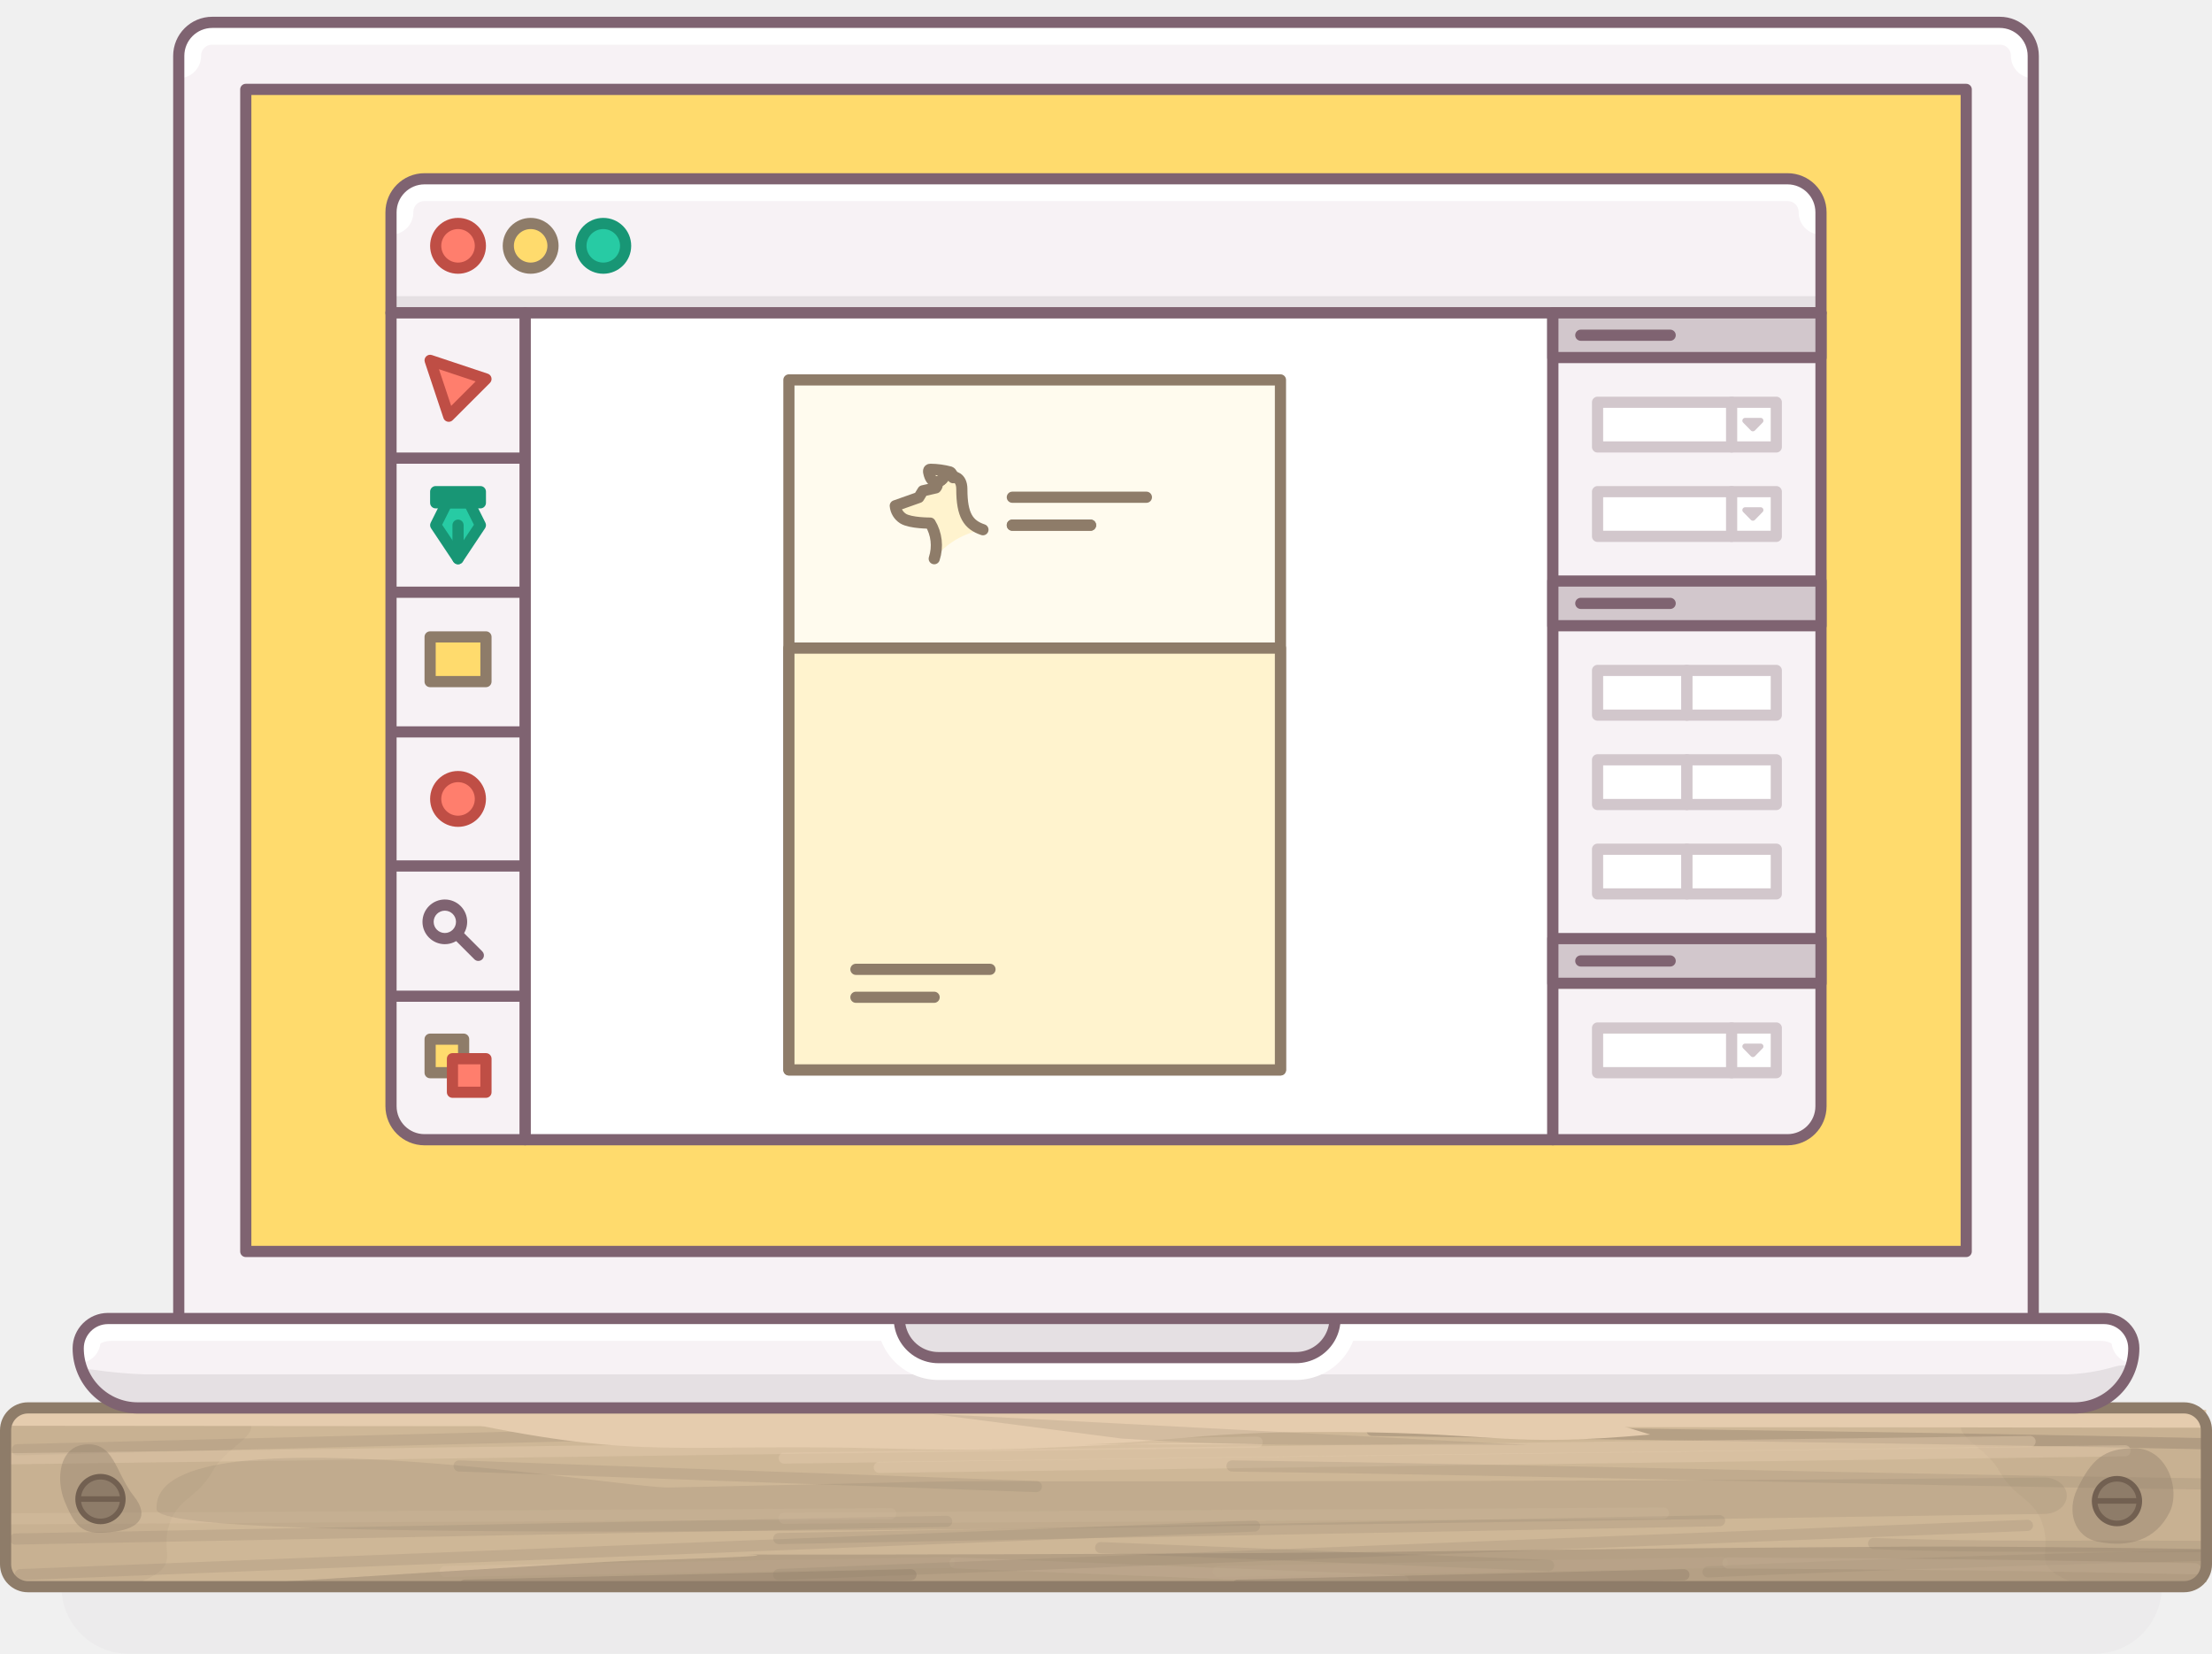
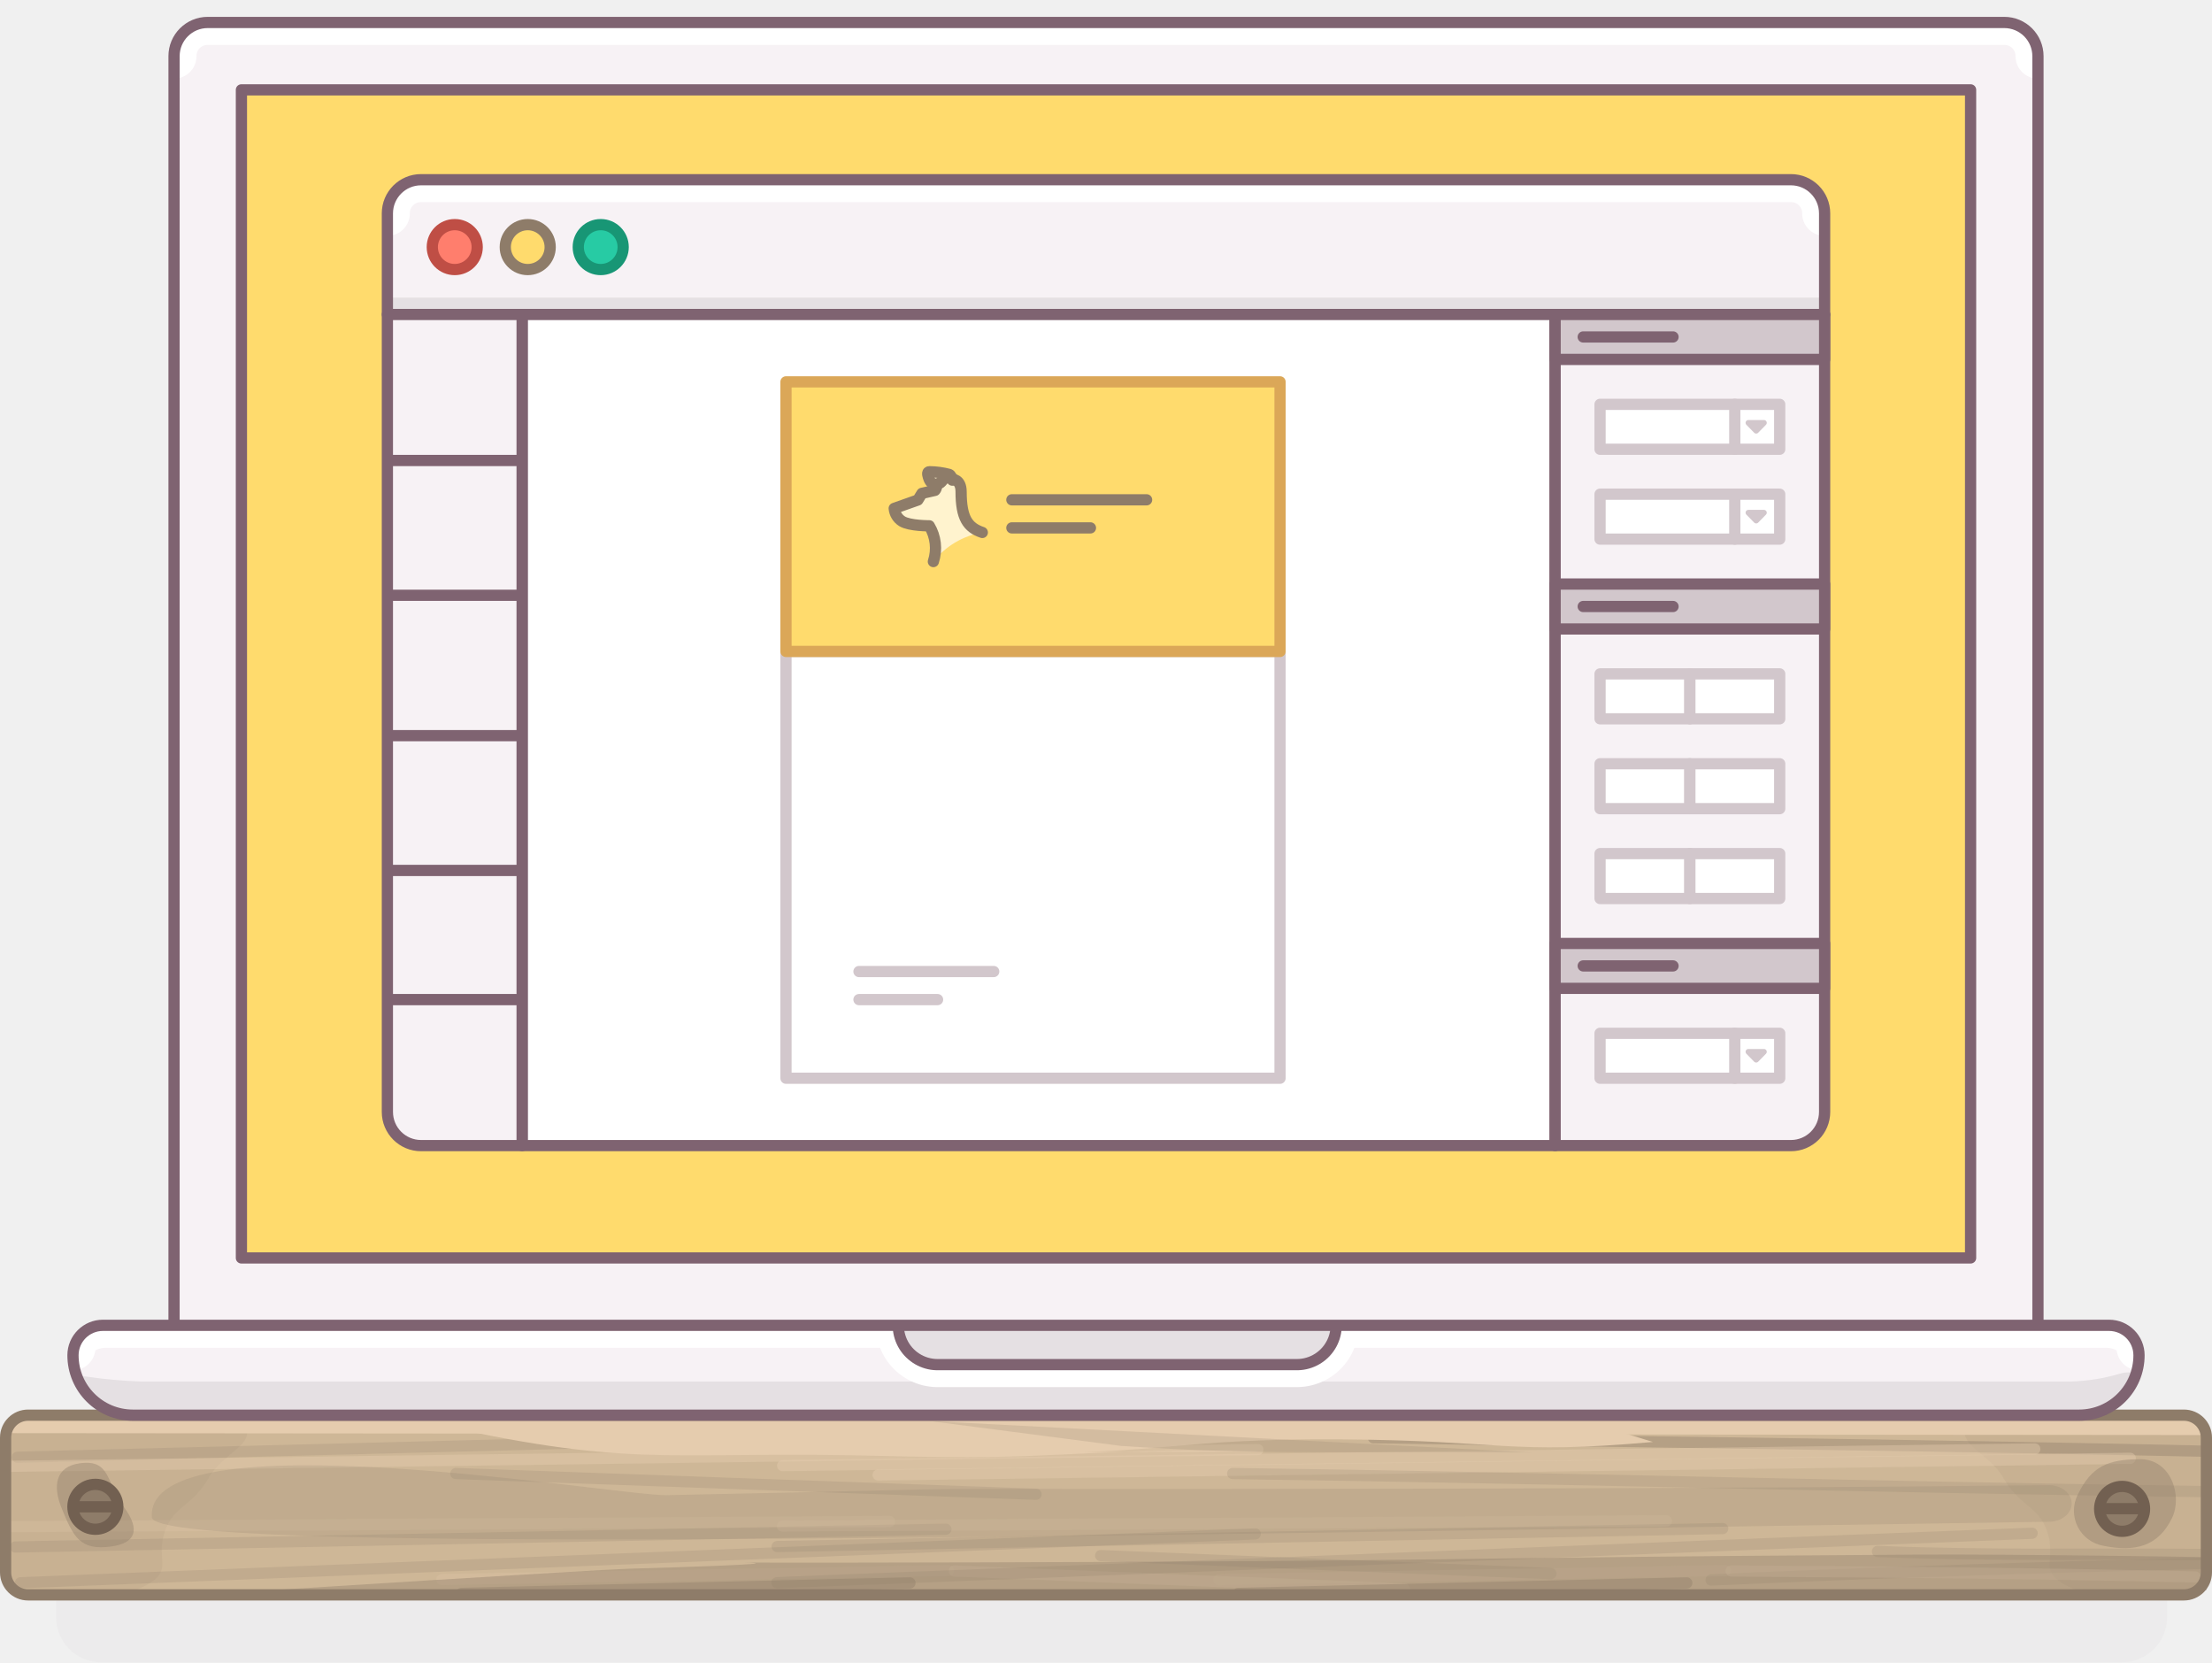
- <svg xmlns="http://www.w3.org/2000/svg" width="396" height="296" viewBox="0 0 396 296">
+ <svg xmlns="http://www.w3.org/2000/svg" width="394" height="296" viewBox="0 0 394 296">
  <defs>
    <style>
-       .a, .am, .r {
+       .a, .al, .r {
        fill: #f7f2f5;
      }

-       .a, .af, .ao, .u, .v, .y {
+       .a, .an, .u, .v, .y, .z {
        stroke: #7f6371;
      }

-       .a, .af, .ag, .ah, .ai, .ak, .am, .an, .ao, .ap, .d, .e, .f, .h, .q, .t, .u, .v, .x, .y {
+       .a, .aa, .ab, .ac, .ae, .al, .am, .an, .ao, .d, .e, .f, .h, .q, .t, .u, .v, .x, .y, .z {
        stroke-linecap: round;
        stroke-linejoin: round;
      }

-       .a, .af, .ag, .ai, .ak, .d, .e, .f, .h, .q, .u, .v, .y {
+       .a, .aa, .ac, .ae, .d, .e, .f, .h, .o, .p, .q, .u, .v, .y, .z {
        stroke-width: 2px;
      }

      .b {
        fill: #ecebec;
      }

      .c {
        fill: #ceb797;
      }

-       .an, .ao, .ap, .d, .e, .f, .h, .p, .q, .t, .u, .x {
+       .ae, .am, .an, .ao, .d, .e, .f, .h, .p, .q, .t, .u, .x {
        fill: none;
      }

-       .ai, .ak, .d, .e, .q {
+       .d, .e, .q {
        stroke: #8e7c69;
      }

      .d, .h, .j, .m {
        opacity: 0.2;
      }

      .e, .f, .l, .n {
        opacity: 0.4;
      }

      .f, .h {
        stroke: #e5ccae;
      }

      .g, .k, .l, .m, .o {
        fill: #8e7c69;
      }

      .g {
        opacity: 0.1;
      }

      .i {
        fill: #e5ccae;
      }

      .o, .p {
        stroke: #726051;
        stroke-miterlimit: 10;
      }

      .s {
        clip-path: url(#a);
      }

-       .an, .t {
+       .am, .t {
        stroke: #fff;
      }

      .t {
        stroke-width: 8px;
      }

-       .v, .z {
+       .ac, .ah, .v {
        fill: #ffdb6d;
      }

      .w {
        clip-path: url(#b);
      }

-       .am, .ap, .x {
+       .al, .ao, .x {
        stroke: #e5e0e3;
      }

      .x {
        stroke-width: 6px;
      }

-       .ag, .y {
+       .aa, .y {
        fill: #fff;
      }

-       .aa {
+       .ab, .z {
+         fill: #d2c7cc;
+       }
+ 
+       .aa, .ab, .ae {
+         stroke: #d2c7cc;
+       }
+ 
+       .ac {
+         stroke: #dba758;
+       }
+ 
+       .ad {
+         fill: #fff3ce;
+       }
+ 
+       .af {
        fill: #ff7e6d;
      }

-       .ab {
+       .ag {
        fill: #bf4e45;
      }

-       .ac {
-         fill: #7f6371;
-       }
- 
-       .ad {
+       .ai {
        fill: #27cba4;
      }

-       .ae {
+       .aj {
        fill: #189675;
      }

-       .af, .ah {
-         fill: #d2c7cc;
-       }
- 
-       .ag, .ah {
-         stroke: #d2c7cc;
-       }
- 
-       .ai {
-         fill: #fffbee;
-       }
- 
-       .aj, .ak {
-         fill: #fff3ce;
-       }
- 
-       .al {
+       .ak {
        clip-path: url(#c);
      }

-       .am, .ap {
+       .al, .ao {
        stroke-width: 12px;
      }

+       .am {
+         stroke-width: 22px;
+       }
+ 
      .an {
-         stroke-width: 22px;
-       }
- 
-       .ao {
        stroke-width: 16px;
      }
    </style>
    <clipPath id="a">
-       <rect class="a" x="32" y="4" width="332" height="240" rx="6" ry="6" />
+       <rect class="a" x="31" y="4" width="332" height="240" rx="6" ry="6" />
    </clipPath>
    <clipPath id="b">
-       <path class="a" d="M76,32H320a6,6,0,0,1,6,6V56a0,0,0,0,1,0,0H70a0,0,0,0,1,0,0V38A6,6,0,0,1,76,32Z" />
+       <path class="a" d="M75,32H319a6,6,0,0,1,6,6V56a0,0,0,0,1,0,0H69a0,0,0,0,1,0,0V38A6,6,0,0,1,75,32Z" />
    </clipPath>
    <clipPath id="c">
-       <path class="a" d="M19.333,236H376.667A5.333,5.333,0,0,1,382,241.333v0A10.667,10.667,0,0,1,371.333,252H24.667A10.667,10.667,0,0,1,14,241.333v0A5.333,5.333,0,0,1,19.333,236Z" />
+       <path class="a" d="M18.333,236H375.667A5.333,5.333,0,0,1,381,241.333v0A10.667,10.667,0,0,1,370.333,252H23.667A10.667,10.667,0,0,1,13,241.333v0A5.333,5.333,0,0,1,18.333,236Z" />
    </clipPath>
  </defs>
  <g>
-     <rect class="b" x="11" y="268" width="376" height="28" rx="12" ry="12" />
-     <g>
-       <path class="c" d="M394.898,280.025q.007-.12.005-.24c-.097-6.378-.197-12.755-.074-19.132.029-1.5.044-3.036.064-4.594A4.003,4.003,0,0,0,390.894,252H5a4,4,0,0,0-4,4v24a4,4,0,0,0,4,4H390.896a4.012,4.012,0,0,0,3.993-3.82Z" />
-       <line class="d" x1="3.102" y1="259.49" x2="222.581" y2="253.943" />
-       <line class="d" x1="2.731" y1="275.473" x2="169.476" y2="272.305" />
-       <line class="d" x1="3.65" y1="281.839" x2="224.586" y2="273.143" />
-       <path class="e" d="M245.623,256.021c50.125.779,98.189,1.278,148.374,2.379" />
-       <line class="f" x1="170.975" y1="279.746" x2="251.178" y2="282.946" />
-       <line class="d" x1="197.045" y1="277.01" x2="277.249" y2="280.21" />
-       <path class="d" d="M305.793,281.346C335.85,280,363.579,279.169,393.997,278.4" />
-       <line class="d" x1="82.195" y1="262.391" x2="185.534" y2="266.083" />
-       <path class="g" d="M23.47,283.833c9.449-3.523,5.299-4.962,6.639-10.276,1.371-5.435,5.035-5.04,8.031-10.346,2.996-5.305,10.765-6.509,4.459-11.211H5c-2.209,0-4,1.433-4,3.2v25.494c0,1.745,1.742,3.169,3.923,3.199C11.165,283.982,22.735,284.107,23.47,283.833Z" />
-       <path class="g" d="M372.53,283.833c-9.449-3.523-5.299-4.962-6.639-10.276-1.371-5.435-5.035-5.04-8.031-10.346-2.996-5.305-10.765-6.509-4.459-11.211H391c2.209,0,4,1.433,4,3.2v25.494c0,1.745-1.742,3.169-3.923,3.199C384.835,283.982,373.265,284.107,372.53,283.833Z" />
-       <line class="h" x1="79.708" y1="281.277" x2="169.937" y2="279.677" />
-       <line class="f" x1="2.025" y1="261.1" x2="225.06" y2="258.134" />
-       <line class="f" x1="157.405" y1="262.648" x2="380.44" y2="259.681" />
-       <line class="h" x1="1.981" y1="271.848" x2="159.457" y2="270.935" />
-       <path class="i" d="M394.959,252.335,5.01,252.003C2.796,252.001,1,253.433,1,255.2l393.899.334Q394.921,253.947,394.959,252.335Z" />
-       <path class="i" d="M79.552,253.782c.923.228,2.074.489,3.471.785,32.262,6.835,38.309,3.705,76.235,4.711,29.997.796,30.538-1.129,60.621-.929s-70.171.185-40.088.385c30.079.2,30.242-2.619,60.32-2.419,29.038.193,29.285,2.769,55.322.455l-9.437-2.878Z" />
-       <line class="e" x1="83.206" y1="283.74" x2="163.076" y2="281.873" />
-       <line class="d" x1="139.421" y1="275.388" x2="307.849" y2="272.188" />
-       <line class="d" x1="139.391" y1="281.827" x2="362.959" y2="273.027" />
-       <path class="f" d="M309.347,279.746c29.215.17,54.443.415,83.648,1.054" />
-       <path class="d" d="M335.418,276.267c20.661.796,37.9.356,58.58.533" />
-       <path class="d" d="M220.568,262.391c59.14.809,113.904,2.412,173.43,3.209" />
-       <line class="h" x1="218.081" y1="281.277" x2="308.31" y2="279.677" />
-       <line class="f" x1="140.397" y1="260.984" x2="363.433" y2="258.017" />
-       <line class="h" x1="140.353" y1="271.732" x2="297.829" y2="270.818" />
-       <line class="e" x1="221.579" y1="283.74" x2="301.448" y2="281.873" />
+     <rect class="b" x="10" y="268" width="376" height="28" rx="8" ry="8" />
+     <g>
+       <path class="c" d="M392.898,280.025q.007-.12.005-.24c-.097-6.378-.197-12.755-.074-19.132.029-1.5.044-3.036.064-4.594A4.003,4.003,0,0,0,388.894,252H5a4,4,0,0,0-4,4v24a4,4,0,0,0,4,4H388.896a4.012,4.012,0,0,0,3.993-3.82Z" />
+       <line class="d" x1="3.102" y1="259.49" x2="221.581" y2="253.943" />
+       <line class="d" x1="2.731" y1="275.473" x2="168.476" y2="272.305" />
+       <line class="d" x1="3.65" y1="281.839" x2="223.586" y2="273.143" />
+       <path class="e" d="M244.623,256.021c50.125.779,97.189,1.278,147.374,2.379" />
+       <line class="f" x1="169.975" y1="279.746" x2="250.178" y2="282.946" />
+       <line class="d" x1="196.045" y1="277.01" x2="276.249" y2="280.21" />
+       <path class="d" d="M304.793,281.346C334.85,280,361.579,279.169,391.997,278.4" />
+       <line class="d" x1="81.195" y1="262.391" x2="184.534" y2="266.083" />
+       <path class="g" d="M22.47,283.833c9.449-3.523,5.299-4.962,6.639-10.276,1.371-5.435,5.035-5.04,8.031-10.346,2.996-5.305,10.765-6.509,4.459-11.211H5c-2.209,0-4,1.433-4,3.2v25.494c0,1.745,1.742,3.169,3.923,3.199C11.165,283.982,21.735,284.107,22.47,283.833Z" />
+       <path class="g" d="M371.53,283.833c-9.449-3.523-5.299-4.962-6.639-10.276-1.371-5.435-5.035-5.04-8.031-10.346-2.996-5.305-10.765-6.509-4.459-11.211H389c2.209,0,4,1.433,4,3.2v25.494c0,1.745-1.742,3.169-3.923,3.199C382.835,283.982,372.265,284.107,371.53,283.833Z" />
+       <line class="h" x1="78.708" y1="281.277" x2="168.937" y2="279.677" />
+       <line class="f" x1="2.025" y1="261.1" x2="224.06" y2="258.134" />
+       <line class="f" x1="156.405" y1="262.648" x2="379.44" y2="259.681" />
+       <line class="h" x1="1.981" y1="271.848" x2="158.457" y2="270.935" />
+       <path class="i" d="M392.9,255.502a3.117,3.117,0,0,0-3.107-3.17l-384.782-.329C2.796,252.001,1,253.433,1,255.2l391.899.334Z" />
+       <path class="i" d="M78.552,253.782c.923.228,2.074.489,3.471.785,32.262,6.835,38.309,3.705,76.235,4.711,29.997.796,30.538-1.129,60.621-.929s-70.171.185-40.088.385c30.079.2,30.242-2.619,60.32-2.419,29.038.193,29.285,2.769,55.322.455l-9.437-2.878Z" />
+       <line class="e" x1="82.206" y1="283.74" x2="162.076" y2="281.873" />
+       <line class="d" x1="138.421" y1="275.388" x2="306.849" y2="272.188" />
+       <line class="d" x1="138.391" y1="281.827" x2="361.959" y2="273.027" />
+       <path class="f" d="M308.347,279.746c29.215.17,53.443.415,82.648,1.054" />
+       <path class="d" d="M334.418,276.267c20.661.796,36.9.356,57.58.533" />
+       <path class="d" d="M219.568,262.391c59.14.809,112.904,2.412,172.43,3.209" />
+       <line class="h" x1="217.081" y1="281.277" x2="307.31" y2="279.677" />
+       <line class="f" x1="139.397" y1="260.984" x2="362.433" y2="258.017" />
+       <line class="h" x1="139.353" y1="271.732" x2="296.829" y2="270.818" />
+       <line class="e" x1="220.579" y1="283.74" x2="300.448" y2="281.873" />
      <g class="j">
-         <path class="k" d="M166.443,253.027l34.27,4.454c25.056,1.651,35.295.926,73.088,1.16" />
-       </g>
-       <path class="l" d="M395,277.277s-34.544-.556-52.92-.445c-84.779.514-78.471,1.142-165.319,1.377-84.905.23-7.537-.482-63.828,1.138-6.012.173-64.127,3.853-64.127,3.853H395Z" />
-       <path class="m" d="M370,267.676c-.001-1.792-1.85-3.235-4.096-3.214-28.612.268-47.136.5-111.572.624-121.429.234-54.073-.491-134.58,1.16-8.598.176-92.837-14.374-91.713,3.926.408,6.651,156.637,3.483,337.988.805,2.208-.033,3.975-1.474,3.973-3.236Z" />
+         <path class="k" d="M165.443,253.027l34.27,4.454c25.056,1.651,35.295.926,73.088,1.16" />
+       </g>
+       <path class="l" d="M393,277.277s-33.544-.556-51.92-.445c-84.779.514-78.471,1.142-165.319,1.377-84.905.23-7.537-.482-63.828,1.138-6.012.173-64.127,3.853-64.127,3.853H393Z" />
+       <path class="m" d="M369,267.676c-.001-1.792-1.85-3.235-4.096-3.214-28.612.268-47.136.5-111.572.624-121.429.234-54.073-.491-134.58,1.16-8.598.176-92.837-14.374-91.713,3.926.408,6.651,156.637,3.483,337.988.805,2.208-.033,3.975-1.474,3.973-3.236Z" />
      <g>
        <g>
          <g class="n">
-             <path class="k" d="M20.618,274.127c-5.534.754-6.931-.238-9.045-5.408-1.637-4.004-.924-9.546,3.362-10.13,5.534-.754,5.59,4.877,9.06,9.254C26.806,271.389,24.904,273.543,20.618,274.127Z" />
+             <path class="k" d="M19.789,275.382c-5.534.754-6.7-1.658-8.814-6.827-1.637-4.004-1.057-7.402,3.23-7.986,5.534-.754,4.614,3.347,7.91,7.856C25.098,272.507,24.075,274.798,19.789,275.382Z" />
          </g>
-           <circle class="o" cx="17.987" cy="268.317" r="4" />
-           <line class="p" x1="13.987" y1="268.317" x2="21.987" y2="268.317" />
+           <circle class="o" cx="16.987" cy="268.317" r="4" />
+           <line class="p" x1="12.987" y1="268.317" x2="20.987" y2="268.317" />
        </g>
        <g>
          <g class="n">
-             <path class="k" d="M388.449,270.606c-2.468,5.078-7.344,6.459-12.879,5.339-4.286-.867-5.611-5.492-3.699-9.425,2.468-5.078,4.616-7.327,10.263-7.299C388.057,259.25,390.36,266.673,388.449,270.606Z" />
+             <path class="k" d="M386.875,270.328c-2.468,5.078-6.633,6.058-12.167,4.938a6.334,6.334,0,0,1-4.614-9.122c2.468-5.078,5.363-6.247,11.009-6.307C386.746,259.776,388.787,266.394,386.875,270.328Z" />
          </g>
-           <circle class="o" cx="378.987" cy="268.683" r="4" />
-           <line class="p" x1="375" y1="268.645" x2="383" y2="268.645" />
+           <circle class="o" cx="377.987" cy="268.683" r="4" />
+           <line class="p" x1="374" y1="268.645" x2="382" y2="268.645" />
        </g>
      </g>
-       <rect class="q" x="1" y="252" width="394" height="32" rx="4" ry="4" />
-     </g>
-     <g>
-       <rect class="r" x="32" y="4" width="332" height="240" rx="6" ry="6" />
+       <rect class="q" x="1" y="252" width="392" height="32" rx="4" ry="4" />
+     </g>
+     <g>
+       <rect class="r" x="31" y="4" width="332" height="240" rx="6" ry="6" />
      <g class="s">
-         <path class="t" d="M32,10a5.954,5.954,0,0,1,5.906-6h320.188A5.954,5.954,0,0,1,364,10" />
-       </g>
-       <rect class="u" x="32" y="4" width="332" height="240" rx="6" ry="6" />
-     </g>
-     <rect class="v" x="44" y="16" width="308" height="208" />
-     <g>
-       <path class="r" d="M76,32H320a6,6,0,0,1,6,6V56a0,0,0,0,1,0,0H70a0,0,0,0,1,0,0V38A6,6,0,0,1,76,32Z" />
+         <path class="t" d="M31,10a5.954,5.954,0,0,1,5.906-6h320.188A5.954,5.954,0,0,1,363,10" />
+       </g>
+       <rect class="u" x="31" y="4" width="332" height="240" rx="6" ry="6" />
+     </g>
+     <rect class="v" x="43" y="16" width="308" height="208" />
+     <g>
+       <path class="r" d="M75,32H319a6,6,0,0,1,6,6V56a0,0,0,0,1,0,0H69a0,0,0,0,1,0,0V38A6,6,0,0,1,75,32Z" />
      <g class="w">
-         <path class="t" d="M70,38a5.94,5.94,0,0,1,5.878-6h244.245A5.94,5.94,0,0,1,326,38" />
-         <line class="x" x1="326" y1="56" x2="70" y2="56" />
-       </g>
-       <path class="u" d="M76,32H320a6,6,0,0,1,6,6V56a0,0,0,0,1,0,0H70a0,0,0,0,1,0,0V38A6,6,0,0,1,76,32Z" />
-     </g>
-     <rect class="y" x="94" y="56" width="184" height="148" />
-     <path class="a" d="M70,56H94a0,0,0,0,1,0,0V204a0,0,0,0,1,0,0H76a6,6,0,0,1-6-6V56A0,0,0,0,1,70,56Z" />
-     <path class="a" d="M278,56h48a0,0,0,0,1,0,0V198a6,6,0,0,1-6,6H278a0,0,0,0,1,0,0V56A0,0,0,0,1,278,56Z" />
-     <g>
+         <path class="t" d="M69,38a5.94,5.94,0,0,1,5.878-6h244.245A5.94,5.94,0,0,1,325,38" />
+         <line class="x" x1="325" y1="56" x2="69" y2="56" />
+       </g>
+       <path class="u" d="M75,32H319a6,6,0,0,1,6,6V56a0,0,0,0,1,0,0H69a0,0,0,0,1,0,0V38A6,6,0,0,1,75,32Z" />
+     </g>
+     <rect class="y" x="93" y="56" width="184" height="148" />
+     <path class="a" d="M69,56H93a0,0,0,0,1,0,0V204a0,0,0,0,1,0,0H75a6,6,0,0,1-6-6V56A0,0,0,0,1,69,56Z" />
+     <path class="a" d="M277,56h48a0,0,0,0,1,0,0V198a6,6,0,0,1-6,6H277a0,0,0,0,1,0,0V56A0,0,0,0,1,277,56Z" />
+     <line class="u" x1="69.75" y1="82" x2="92.308" y2="82" />
+     <line class="u" x1="69.75" y1="106" x2="92.308" y2="106" />
+     <line class="u" x1="69.75" y1="131" x2="92.308" y2="131" />
+     <line class="u" x1="69.75" y1="155" x2="92.308" y2="155" />
+     <line class="u" x1="70" y1="178" x2="92" y2="178" />
+     <g>
+       <rect class="z" x="277" y="56" width="48" height="8" />
+       <line class="u" x1="282" y1="60" x2="298" y2="60" />
+     </g>
+     <g>
+       <rect class="z" x="277" y="104" width="48" height="8" />
+       <line class="u" x1="282" y1="108" x2="298" y2="108" />
+     </g>
+     <g>
+       <rect class="z" x="277" y="168" width="48" height="8" />
+       <line class="u" x1="282" y1="172" x2="298" y2="172" />
+     </g>
+     <rect class="aa" x="285" y="120" width="16" height="8" />
+     <rect class="aa" x="301" y="120" width="16" height="8" />
+     <rect class="aa" x="285" y="136" width="16" height="8" />
+     <rect class="aa" x="301" y="136" width="16" height="8" />
+     <rect class="aa" x="285" y="152" width="16" height="8" />
+     <rect class="aa" x="301" y="152" width="16" height="8" />
+     <g>
+       <rect class="aa" x="285" y="72" width="32" height="8" />
+       <line class="aa" x1="309" y1="72" x2="309" y2="80" />
+       <polygon class="ab" points="314.195 75.293 312.808 76.707 311.421 75.293 314.195 75.293" />
+     </g>
+     <g>
+       <rect class="aa" x="285" y="88" width="32" height="8" />
+       <line class="aa" x1="309" y1="88" x2="309" y2="96" />
+       <polygon class="ab" points="314.195 91.293 312.808 92.707 311.421 91.293 314.195 91.293" />
+     </g>
+     <g>
+       <rect class="aa" x="285" y="184" width="32" height="8" />
+       <line class="aa" x1="309" y1="184" x2="309" y2="192" />
+       <polygon class="ab" points="314.195 187.293 312.808 188.707 311.421 187.293 314.195 187.293" />
+     </g>
+     <g>
+       <line class="q" x1="180.231" y1="94" x2="194.231" y2="94" />
+       <rect class="aa" x="140" y="116" width="88" height="76" />
+       <rect class="ac" x="140" y="68" width="88" height="48" />
      <g>
-         <rect class="z" x="77" y="186" width="6" height="6" />
-         <path class="k" d="M83,193H77a1.0 1,0,0,1-1-1v-6a1.0 1,0,0,1,1-1h6a1.0 1,0,0,1,1,1v6A1.0 1,0,0,1,83,193Zm-5-2h4v-4H78Z" />
-       </g>
+         <path class="ad" d="M174.969,94.815c-2.591-.877-3.778-2.543-3.778-7.259,0-2.279-1.598-2.222-1.598-2.222l-.004.001a1.115,1.115,0,0,0-.531-.862A14.267,14.267,0,0,0,165.578,84c-.412,0-.4.351-.221.946.095.313.406,1.276,1.184,1.276.594.419,0,1.098,0,1.098l-2.325.531-.726,1.185-4.214,1.49a3.034,3.034,0,0,0,1.407,2.302c1.355.825,4.84.801,4.84.801a7.667,7.667,0,0,1,.727,6.37A14.199,14.199,0,0,1,174.969,94.815Z" />
+         <g>
+           <path class="q" d="M174.969,94.815c-2.591-.877-3.778-2.543-3.778-7.259,0-2.279-1.598-2.222-1.598-2.222" />
+           <path class="q" d="M167.432,85.987a1.774,1.774,0,0,0,.522-.487" />
+           <path class="q" d="M169.625,85.5c-.084-.498-.245-.893-.568-1.027A14.266,14.266,0,0,0,165.578,84c-.412,0-.4.351-.221.946.095.313.406,1.276,1.184,1.276a1.701,1.701,0,0,0,.891-.236" />
+           <path class="q" d="M166.251,100a7.668,7.668,0,0,0-.727-6.37s-3.485.024-4.84-.801a3.035,3.035,0,0,1-1.408-2.302L163.49,89.037l.727-1.185,2.325-.531s.594-.68 0-1.098" />
+         </g>
+       </g>
+       <line class="q" x1="180.231" y1="89" x2="204.231" y2="89" />
      <g>
-         <rect class="aa" x="81" y="189.5" width="6" height="6" />
-         <path class="ab" d="M87,196.5H81a1.0 1,0,0,1-1-1v-6a1.0 1,0,0,1,1-1h6a1.0 1,0,0,1,1,1v6A1.0 1,0,0,1,87,196.5Zm-5-2h4v-4H82Z" />
-       </g>
-     </g>
-     <g>
-       <path class="ac" d="M85.635,172a.997.997,0,0,1-.707-.293l-6-6A1.0 1,0,0,1,80.342,164.293l6,6a1,1,0,0,1-.707,1.707Z" />
-       <g>
-         <circle class="r" cx="79.635" cy="165" r="3" />
-         <path class="ac" d="M79.635,169a4,4,0,1,1,4-4A4.004,4.004,0,0,1,79.635,169Zm0-6a2,2,0,1,0,2,2A2.002,2.002,0,0,0,79.635,163Z" />
-       </g>
-     </g>
-     <g>
-       <polygon class="aa" points="87 67.833 77 64.5 80.333 74.5 83.667 71.167 87 67.833" />
-       <path class="ab" d="M80.333,75.5a1.001,1.001,0,0,1-.948-.684l-3.333-10a1.0 1,0,0,1,1.265-1.265l10,3.333a1.0 1,0,0,1,.391,1.656L81.04,75.207A.999.999,0,0,1,80.333,75.5Zm-1.752-9.419,2.189,6.568,4.378-4.378Z" />
-     </g>
-     <g>
-       <rect class="z" x="77" y="114" width="10" height="8" />
-       <path class="k" d="M87,123H77a1.0 1,0,0,1-1-1v-8a1.0 1,0,0,1,1-1H87a1.0 1,0,0,1,1,1v8A1.0 1,0,0,1,87,123Zm-9-2h8v-6H78Z" />
-     </g>
-     <g>
-       <circle class="aa" cx="82" cy="143" r="4" />
-       <path class="ab" d="M82,148a5,5,0,1,1,5-5A5.006,5.006,0,0,1,82,148Zm0-8a3,3,0,1,0,3,3A3.003,3.003,0,0,0,82,140Z" />
-     </g>
-     <line class="u" x1="70.75" y1="82" x2="93.308" y2="82" />
-     <line class="u" x1="70.75" y1="106" x2="93.308" y2="106" />
-     <line class="u" x1="70.75" y1="131" x2="93.308" y2="131" />
-     <line class="u" x1="70.75" y1="155" x2="93.308" y2="155" />
-     <line class="u" x1="70.75" y1="178.308" x2="93.308" y2="178.308" />
-     <g>
-       <g>
-         <g>
-           <polygon class="ad" points="80 90 84 90 86 94 82 100 78 94 80 90" />
-           <path class="ae" d="M82,101a1,1,0,0,1-.832-.445l-4-6a1,1,0,0,1-.062-1.002l2-4A1,1,0,0,1,80,89h4a1,1,0,0,1,.895.553l2,4a1,1,0,0,1-.062,1.002l-4,6A1,1,0,0,1,82,101Zm-2.846-7.072L82,98.197l2.846-4.269L83.382,91H80.618Z" />
-         </g>
-         <g>
-           <rect class="ad" x="78" y="88" width="8" height="2" />
-           <path class="ae" d="M86,91H78a1.0 1,0,0,1-1-1V88a1.0 1,0,0,1,1-1h8a1.0 1,0,0,1,1,1v2A1.0 1,0,0,1,86,91Zm-7-2h0Z" />
-         </g>
-       </g>
-       <path class="ae" d="M82,101a1.0 1,0,0,1-1-1V94a1,1,0,0,1,2,0v6A1.0 1,0,0,1,82,101Z" />
-     </g>
-     <g>
-       <rect class="af" x="278" y="56" width="48" height="8" />
-       <line class="u" x1="283" y1="60" x2="299" y2="60" />
-     </g>
-     <g>
-       <rect class="af" x="278" y="104" width="48" height="8" />
-       <line class="u" x1="283" y1="108" x2="299" y2="108" />
-     </g>
-     <g>
-       <rect class="af" x="278" y="168" width="48" height="8" />
-       <line class="u" x1="283" y1="172" x2="299" y2="172" />
-     </g>
-     <rect class="ag" x="286" y="120" width="16" height="8" />
-     <rect class="ag" x="302" y="120" width="16" height="8" />
-     <rect class="ag" x="286" y="136" width="16" height="8" />
-     <rect class="ag" x="302" y="136" width="16" height="8" />
-     <rect class="ag" x="286" y="152" width="16" height="8" />
-     <rect class="ag" x="302" y="152" width="16" height="8" />
-     <g>
-       <rect class="ag" x="286" y="72" width="32" height="8" />
-       <line class="ag" x1="310" y1="72" x2="310" y2="80" />
-       <polygon class="ah" points="315.195 75.293 313.808 76.707 312.421 75.293 315.195 75.293" />
-     </g>
-     <g>
-       <rect class="ag" x="286" y="88" width="32" height="8" />
-       <line class="ag" x1="310" y1="88" x2="310" y2="96" />
-       <polygon class="ah" points="315.195 91.293 313.808 92.707 312.421 91.293 315.195 91.293" />
-     </g>
-     <g>
-       <rect class="ag" x="286" y="184" width="32" height="8" />
-       <line class="ag" x1="310" y1="184" x2="310" y2="192" />
-       <polygon class="ah" points="315.195 187.293 313.808 188.707 312.421 187.293 315.195 187.293" />
-     </g>
-     <g>
-       <rect class="ai" x="141.231" y="68" width="88" height="123.5" />
-       <g>
-         <path class="aj" d="M175.969,94.815c-2.591-.877-3.778-2.543-3.778-7.259,0-2.279-1.598-2.222-1.598-2.222l-.004.001a1.115,1.115,0,0,0-.531-.862A14.267,14.267,0,0,0,166.578,84c-.412,0-.4.351-.221.946.095.313.406,1.276,1.184,1.276.594.419,0,1.098,0,1.098l-2.325.531-.726,1.185-4.214,1.49a3.034,3.034,0,0,0,1.407,2.302c1.355.825,4.84.801,4.84.801a7.667,7.667,0,0,1,.727,6.37A14.199,14.199,0,0,1,175.969,94.815Z" />
-         <g>
-           <path class="ai" d="M175.969,94.815c-2.591-.877-3.778-2.543-3.778-7.259,0-2.279-1.598-2.222-1.598-2.222" />
-           <path class="q" d="M168.432,85.987a1.774,1.774,0,0,0,.522-.487" />
-           <path class="q" d="M170.625,85.5c-.084-.498-.245-.893-.568-1.027A14.266,14.266,0,0,0,166.578,84c-.412,0-.4.351-.221.946.095.313.406,1.276,1.184,1.276a1.701,1.701,0,0,0,.891-.236" />
-           <path class="q" d="M167.251,100a7.668,7.668,0,0,0-.727-6.37s-3.485.024-4.84-.801a3.035,3.035,0,0,1-1.408-2.302L164.49,89.037l.727-1.185,2.325-.531s.594-.68 0-1.098" />
-         </g>
-       </g>
-       <line class="q" x1="181.231" y1="89" x2="205.231" y2="89" />
-       <line class="q" x1="181.231" y1="94" x2="195.231" y2="94" />
-       <rect class="ak" x="141.231" y="116" width="88" height="75.5" />
-       <g>
-         <line class="q" x1="153.231" y1="173.5" x2="177.231" y2="173.5" />
-         <line class="q" x1="153.231" y1="178.5" x2="167.231" y2="178.5" />
-       </g>
-       <line class="q" x1="181.231" y1="94" x2="195.231" y2="94" />
-     </g>
-     <g>
-       <circle class="aa" cx="82" cy="44" r="4" />
-       <path class="ab" d="M82,49a5,5,0,1,1,5-5A5.006,5.006,0,0,1,82,49Zm0-8a3,3,0,1,0,3,3A3.003,3.003,0,0,0,82,41Z" />
-     </g>
-     <g>
-       <circle class="z" cx="95" cy="44" r="4" />
-       <path class="k" d="M95,49a5,5,0,1,1,5-5A5.006,5.006,0,0,1,95,49Zm0-8a3,3,0,1,0,3,3A3.003,3.003,0,0,0,95,41Z" />
-     </g>
-     <g>
-       <circle class="ad" cx="108" cy="44" r="4" />
-       <path class="ae" d="M108,49a5,5,0,1,1,5-5A5.006,5.006,0,0,1,108,49Zm0-8a3,3,0,1,0,3,3A3.003,3.003,0,0,0,108,41Z" />
-     </g>
-     <g>
-       <path class="r" d="M19.333,236H376.667A5.333,5.333,0,0,1,382,241.333v0A10.667,10.667,0,0,1,371.333,252H24.667A10.667,10.667,0,0,1,14,241.333v0A5.333,5.333,0,0,1,19.333,236Z" />
-       <g class="al">
-         <path class="am" d="M380.278,250.371A40.309,40.309,0,0,1,370.143,252H25.857A90.589,90.589,0,0,1,15.7,251.086" />
-         <path class="t" d="M14,240c0-2.209,2.667-4,5.956-4H376.044C379.333,236,382,237.791,382,240" />
-         <line class="an" x1="168" y1="236" x2="232" y2="236" />
-         <line class="ao" x1="168" y1="236" x2="232" y2="236" />
-         <line class="ap" x1="168" y1="236" x2="232" y2="236" />
-       </g>
-       <path class="u" d="M19.333,236H376.667A5.333,5.333,0,0,1,382,241.333v0A10.667,10.667,0,0,1,371.333,252H24.667A10.667,10.667,0,0,1,14,241.333v0A5.333,5.333,0,0,1,19.333,236Z" />
+         <line class="ae" x1="153" y1="173" x2="177" y2="173" />
+         <line class="ae" x1="153" y1="178" x2="167" y2="178" />
+       </g>
+       <line class="q" x1="180.231" y1="94" x2="194.231" y2="94" />
+     </g>
+     <g>
+       <circle class="af" cx="81" cy="44" r="4" />
+       <path class="ag" d="M81,49a5,5,0,1,1,5-5A5.006,5.006,0,0,1,81,49Zm0-8a3,3,0,1,0,3,3A3.003,3.003,0,0,0,81,41Z" />
+     </g>
+     <g>
+       <circle class="ah" cx="94" cy="44" r="4" />
+       <path class="k" d="M94,49a5,5,0,1,1,5-5A5.006,5.006,0,0,1,94,49Zm0-8a3,3,0,1,0,3,3A3.003,3.003,0,0,0,94,41Z" />
+     </g>
+     <g>
+       <circle class="ai" cx="107" cy="44" r="4" />
+       <path class="aj" d="M107,49a5,5,0,1,1,5-5A5.006,5.006,0,0,1,107,49Zm0-8a3,3,0,1,0,3,3A3.003,3.003,0,0,0,107,41Z" />
+     </g>
+     <g>
+       <path class="r" d="M18.333,236H375.667A5.333,5.333,0,0,1,381,241.333v0A10.667,10.667,0,0,1,370.333,252H23.667A10.667,10.667,0,0,1,13,241.333v0A5.333,5.333,0,0,1,18.333,236Z" />
+       <g class="ak">
+         <path class="al" d="M379.278,250.371A40.309,40.309,0,0,1,369.143,252H24.857A90.589,90.589,0,0,1,14.7,251.086" />
+         <path class="t" d="M13,240c0-2.209,2.667-4,5.956-4H375.044C378.333,236,381,237.791,381,240" />
+         <line class="am" x1="167" y1="236" x2="231" y2="236" />
+         <line class="an" x1="167" y1="236" x2="231" y2="236" />
+         <line class="ao" x1="167" y1="236" x2="231" y2="236" />
+       </g>
+       <path class="u" d="M18.333,236H375.667A5.333,5.333,0,0,1,381,241.333v0A10.667,10.667,0,0,1,370.333,252H23.667A10.667,10.667,0,0,1,13,241.333v0A5.333,5.333,0,0,1,18.333,236Z" />
    </g>
  </g>
</svg>
